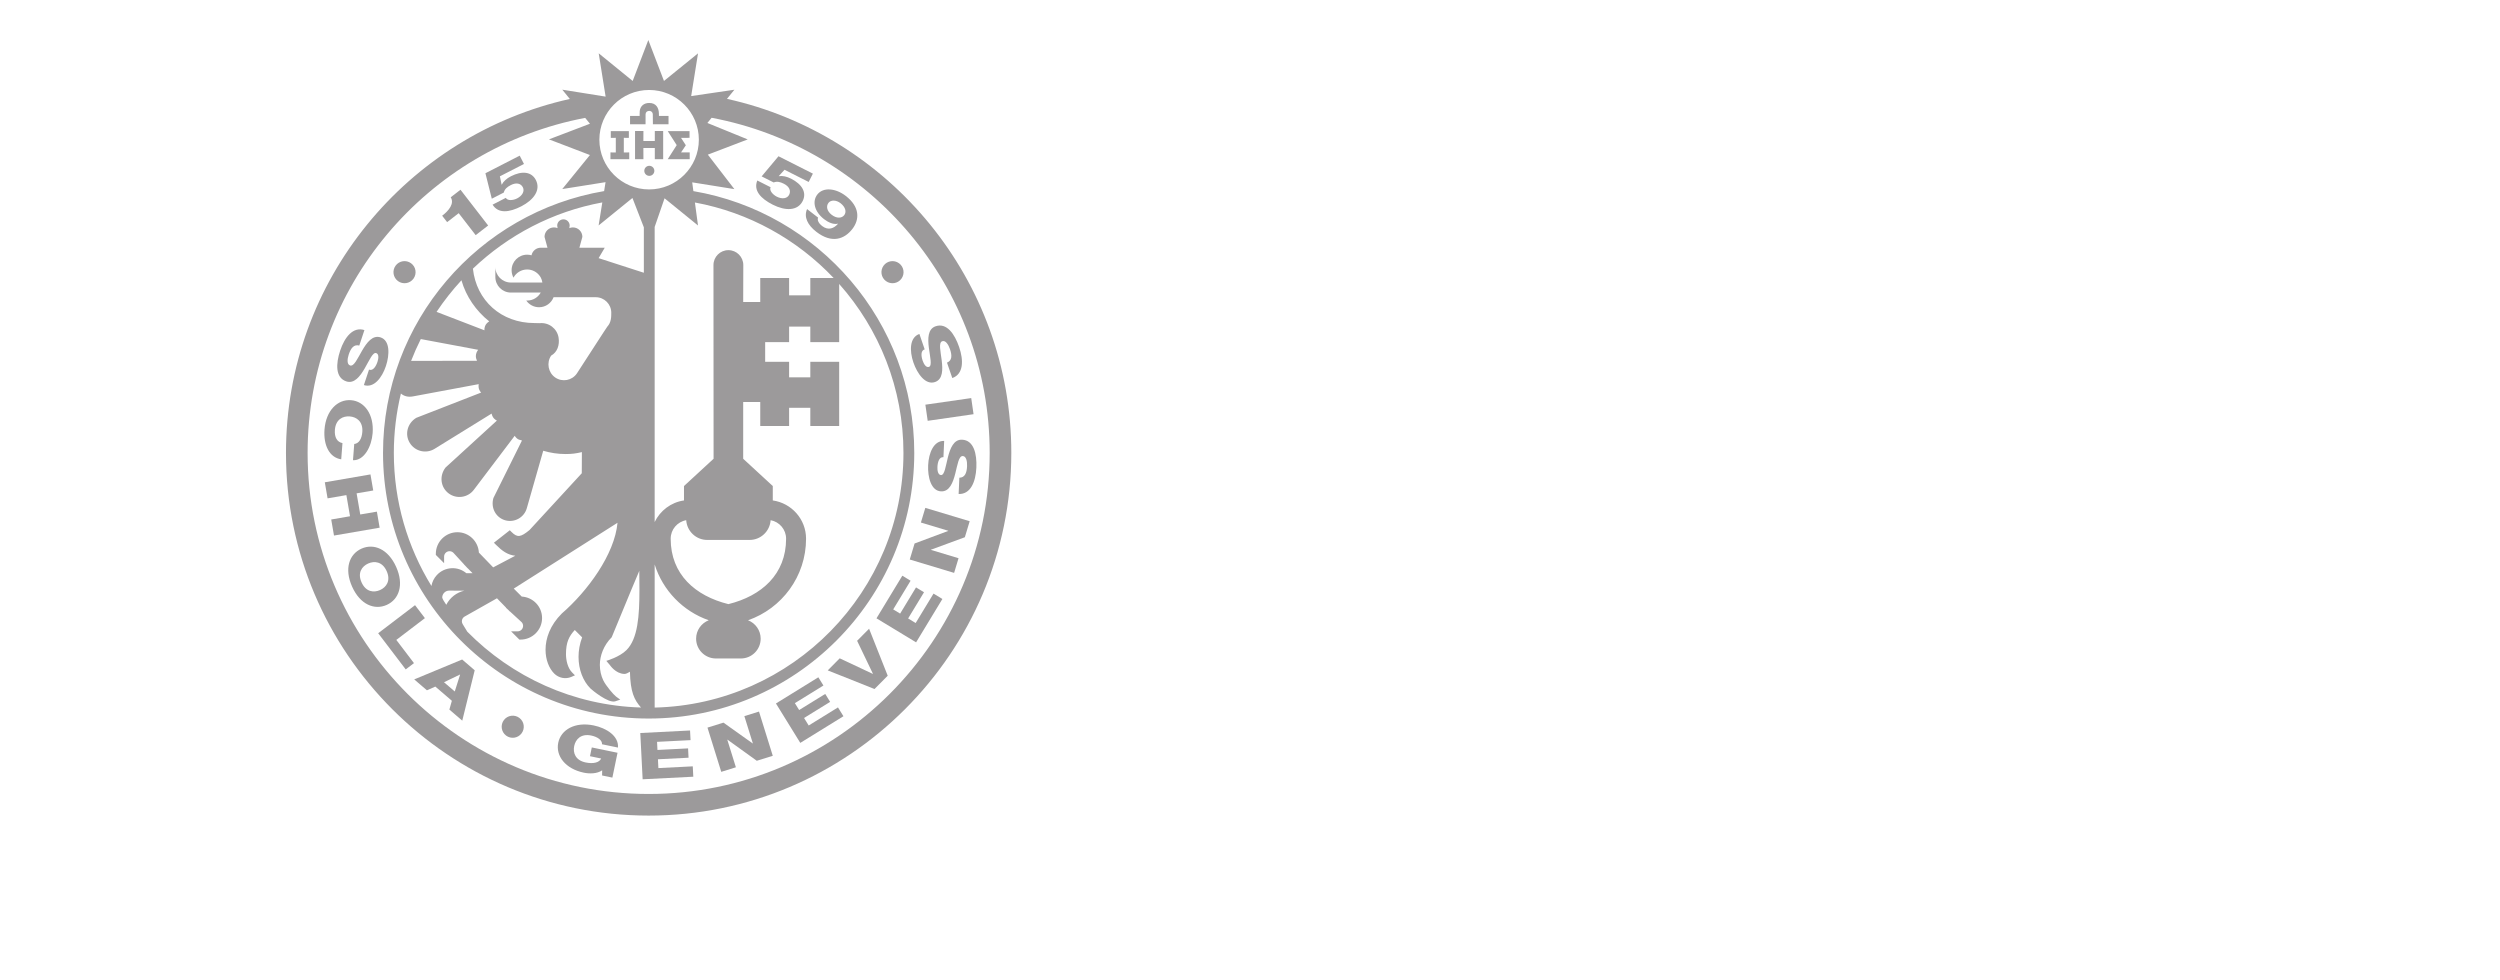
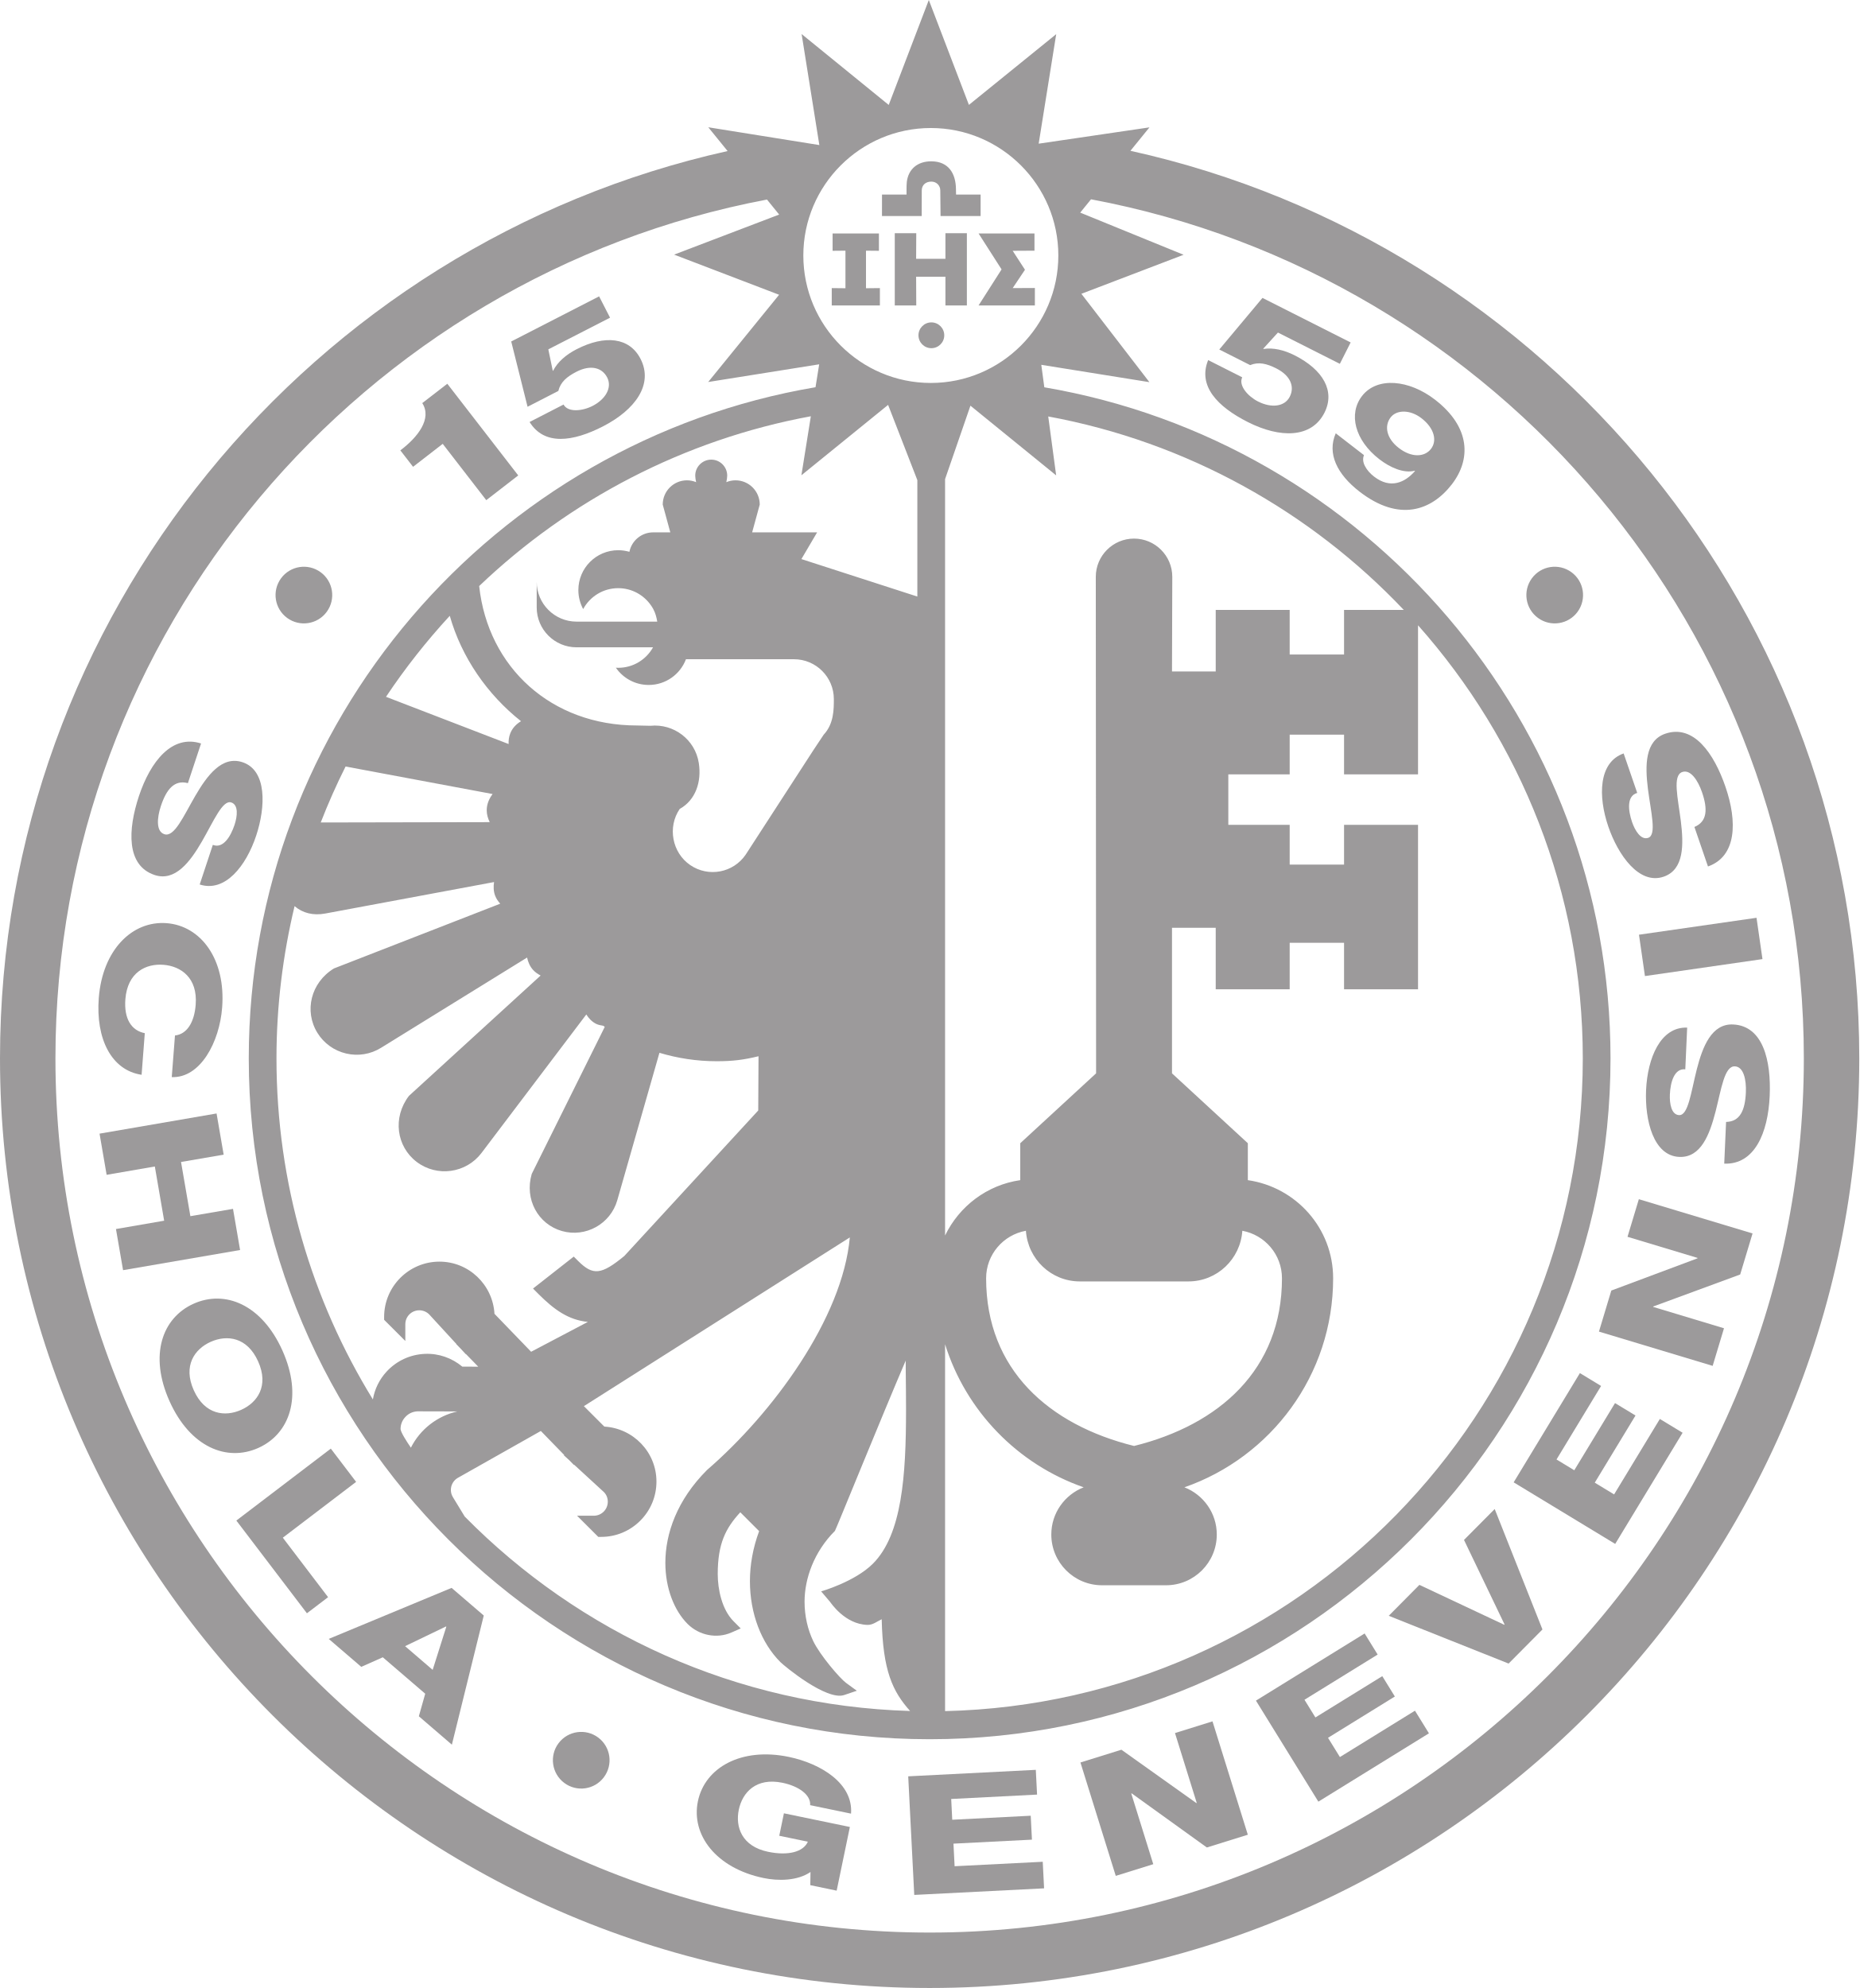
- <svg xmlns="http://www.w3.org/2000/svg" version="1.1" id="svg2" xml:space="preserve" width="334.76" height="131.12" viewBox="0 0 334.76 131.12">
+ <svg xmlns="http://www.w3.org/2000/svg" version="1.1" id="svg2" xml:space="preserve" width="97.125" height="103.851" viewBox="0 0 97.125 103.851">
  <defs id="defs6" />
-   <g id="g8" transform="matrix(1.333333,0,0,-1.333333,0,131.12)">
+   <g id="g8" transform="matrix(1.333333,0,0,-1.333333,-38.29359,125.7601)">
    <g id="g10" transform="scale(0.1)">
      <path d="m 460.655,769.306 17.059,-22.062 12.523,9.687 -27.785,35.918 -9.812,-7.578 c 3.898,-6.055 -1.692,-13.34 -8.59,-18.516 l 4.984,-6.445 11.621,8.996" style="fill:#9c9a9b;fill-opacity:1;fill-rule:nonzero;stroke:none" id="path48" />
      <path d="m 505.948,790.025 c 0.863,3.515 3.356,5.597 7.109,7.531 5.477,2.813 10.004,1.699 12.032,-2.246 2.019,-3.945 -0.582,-8.496 -5.742,-11.152 -3.997,-2.051 -9.641,-2.61 -11.36,0.546 l -13.301,-6.835 c 5.754,-9.278 16.871,-7.813 28.766,-1.711 12.676,6.515 19.82,16.476 14.703,26.445 -4.316,8.41 -13.879,9.504 -25.07,3.762 -4.149,-2.129 -7.426,-4.993 -9.153,-8.371 l -0.16,-0.079 -1.746,8.411 24.184,12.41 -4.285,8.351 -34.434,-17.676 6.406,-25.578 12.051,6.192" style="fill:#9c9a9b;fill-opacity:1;fill-rule:nonzero;stroke:none" id="path50" />
      <path d="m 794.405,803.99 c -4.16,2.101 -8.398,3.078 -12.148,2.492 l -0.157,0.078 5.778,6.348 24.258,-12.247 4.23,8.368 -34.547,17.453 -16.918,-20.215 12.098,-6.113 c 3.348,1.375 6.504,0.586 10.266,-1.309 5.5,-2.785 7.257,-7.109 5.257,-11.055 -1.996,-3.964 -7.215,-4.531 -12.394,-1.914 -4.004,2.02 -7.781,6.27 -6.242,9.5 l -13.344,6.75 c -4.121,-10.117 3.594,-18.242 15.527,-24.277 12.719,-6.426 24.981,-6.348 30.039,3.652 4.258,8.438 -0.472,16.817 -11.703,22.489" style="fill:#9c9a9b;fill-opacity:1;fill-rule:nonzero;stroke:none" id="path52" />
      <path d="m 849.409,786.619 c -10.094,7.8 -22.652,9.101 -28.59,1.425 -5.414,-7.011 -2.824,-17.324 6.778,-24.758 4.175,-3.23 9.539,-5.632 13.843,-4.519 l 0.141,-0.109 c -3.945,-4.532 -9.629,-7.137 -16.027,-2.188 -1.465,1.125 -2.793,2.57 -3.543,4.055 -0.786,1.426 -1.008,3.008 -0.414,4.355 l -11.067,8.555 c -3.469,-7.949 0.504,-16.035 9.344,-22.871 15.453,-11.934 28.121,-7.481 36.133,2.871 7.449,9.648 7.527,22.266 -6.598,33.184 z m -1.57,-19.297 c -2.512,-3.243 -7.606,-3.508 -12.617,0.371 -4.872,3.769 -5.762,8.652 -3.172,12 2.308,3 7.613,3.097 12.066,-0.352 5.082,-3.926 6.191,-8.816 3.723,-12.019" style="fill:#9c9a9b;fill-opacity:1;fill-rule:nonzero;stroke:none" id="path54" />
      <path d="m 347.796,600.376 c 7.973,-2.636 13.824,5.051 18.469,13.067 4.672,8.086 8.145,16.488 11.547,15.363 2.902,-0.957 2.387,-5.43 1.285,-8.77 -1.586,-4.765 -4.574,-9.433 -8.512,-7.843 l -5.144,-15.528 c 9.988,-3.222 18.211,7.297 22.137,19.161 3.719,11.203 4.281,25.546 -5.359,28.742 -8.105,2.683 -13.918,-5.305 -18.531,-13.215 -4.649,-8.008 -8.199,-16.289 -12.105,-14.981 -3.277,1.086 -2.906,6.34 -1.352,11.016 2.172,6.582 5.289,10.375 10.59,8.984 l 5.152,15.539 c -11.351,3.653 -19.809,-6.972 -24.355,-20.656 -4.336,-13.105 -5.016,-27.168 6.18,-30.879" style="fill:#9c9a9b;fill-opacity:1;fill-rule:nonzero;stroke:none" id="path56" />
      <path d="m 342.679,522.107 1.25,16.308 c -5.285,1.024 -8.195,5.664 -7.609,13.301 0.82,10.516 8.016,14.024 14.906,13.485 6.883,-0.536 13.457,-5.098 12.645,-15.614 -0.52,-6.847 -3.371,-11.574 -8.117,-12.082 l -1.262,-16.308 c 11.211,-0.438 18.711,13.722 19.742,27.246 1.469,18.926 -8.305,32.031 -21.754,33.07 -13.445,1.031 -25.117,-10.414 -26.582,-29.359 -1.215,-15.879 4.891,-28.27 16.781,-30.047" style="fill:#9c9a9b;fill-opacity:1;fill-rule:nonzero;stroke:none" id="path58" />
      <path d="m 378.491,469.576 -16.703,-2.86 -3.66,21.231 16.703,2.871 -2.781,16.133 -45.848,-7.903 2.777,-16.133 18.883,3.266 3.656,-21.242 -18.883,-3.262 2.785,-16.121 45.844,7.898 -2.773,16.122" style="fill:#9c9a9b;fill-opacity:1;fill-rule:nonzero;stroke:none" id="path60" />
      <path d="m 397.85,414.079 c -8.097,18.055 -22.476,23.856 -34.789,18.34 -12.305,-5.527 -17.539,-20.117 -9.445,-38.183 8.098,-18.055 22.469,-23.84 34.777,-18.332 12.317,5.519 17.547,20.109 9.457,38.175 z m -16.152,-23.242 c -6.301,-2.824 -14.254,-1.965 -18.578,7.676 -4.316,9.629 0.336,16.152 6.637,18.973 6.301,2.812 14.258,1.953 18.578,-7.676 4.32,-9.629 -0.32,-16.152 -6.637,-18.973" style="fill:#9c9a9b;fill-opacity:1;fill-rule:nonzero;stroke:none" id="path62" />
      <path d="m 426.722,362.615 -9.911,13.027 -37.011,-28.184 27.652,-36.328 8.289,6.309 -17.734,23.308 28.715,21.868" style="fill:#9c9a9b;fill-opacity:1;fill-rule:nonzero;stroke:none" id="path64" />
      <path d="m 415.991,301.091 12.754,-10.949 8.434,3.75 16.617,-14.277 -2.496,-8.836 12.941,-11.125 12.492,50.597 -12.605,10.828 z m 40.723,-12.129 -10.805,9.285 16.016,7.715 0.136,-0.105 -5.347,-16.895" style="fill:#9c9a9b;fill-opacity:1;fill-rule:nonzero;stroke:none" id="path66" />
      <path d="m 593.757,244.724 c 6.457,-1.336 11.14,-4.766 10.847,-8.77 l 16.02,-3.32 c 0.902,11.727 -11.66,19.59 -24.406,22.235 -18.606,3.859 -32.848,-4.18 -35.586,-17.383 -2.739,-13.203 7.136,-26.231 25.742,-30.086 5.687,-1.18 13.238,-1.153 18.371,2.371 l -0.082,-5.164 10.332,-2.149 5.176,24.95 -25.84,5.355 -1.824,-8.801 11.199,-2.324 c -1.723,-3.965 -7.637,-5.605 -15.563,-3.957 -10.332,2.141 -12.894,9.727 -11.492,16.484 1.406,6.758 6.766,12.707 17.106,10.559" style="fill:#9c9a9b;fill-opacity:1;fill-rule:nonzero;stroke:none" id="path68" />
      <path d="m 661.206,212.029 -0.449,8.847 30.746,1.563 -0.477,9.375 -30.75,-1.574 -0.406,8.136 33.641,1.719 -0.493,9.695 -49.988,-2.539 2.363,-46.465 50.868,2.579 -0.528,10.41 -34.527,-1.746" style="fill:#9c9a9b;fill-opacity:1;fill-rule:nonzero;stroke:none" id="path70" />
      <path d="m 747.546,264.204 8.523,-27.371 -0.168,-0.05 -29.347,20.89 -16.047,-5 13.836,-44.426 14.695,4.582 -8.621,27.684 0.168,0.059 29.449,-21.2 16.047,5 -13.84,44.414 -14.695,-4.582" style="fill:#9c9a9b;fill-opacity:1;fill-rule:nonzero;stroke:none" id="path72" />
      <path d="m 812.159,254.802 -4.66,7.539 26.187,16.18 -4.925,7.98 -26.2,-16.183 -4.281,6.933 28.668,17.707 -5.101,8.262 -42.582,-26.309 24.453,-39.582 43.324,26.77 -5.477,8.867 -29.406,-18.164" style="fill:#9c9a9b;fill-opacity:1;fill-rule:nonzero;stroke:none" id="path74" />
      <path d="m 860.776,339.869 15.891,-33.114 -0.125,-0.129 -33.235,15.637 -12.019,-12.121 46.969,-18.711 13.258,13.359 -18.711,47.188 -12.028,-12.109" style="fill:#9c9a9b;fill-opacity:1;fill-rule:nonzero;stroke:none" id="path76" />
      <path d="m 919.585,357.701 -7.578,4.601 15.965,26.317 -8.028,4.863 -15.961,-26.317 -6.961,4.227 17.465,28.801 -8.301,5.039 -25.953,-42.801 39.782,-24.125 26.41,43.555 -8.914,5.402 -17.926,-29.562" style="fill:#9c9a9b;fill-opacity:1;fill-rule:nonzero;stroke:none" id="path78" />
      <path d="m 924.839,458.63 27.453,-8.273 -0.047,-0.164 -33.75,-12.617 -4.848,-16.086 44.551,-13.426 4.442,14.734 -27.766,8.371 0.055,0.164 34.054,12.532 4.844,16.082 -44.547,13.418 -4.441,-14.735" style="fill:#9c9a9b;fill-opacity:1;fill-rule:nonzero;stroke:none" id="path80" />
      <path d="m 966.194,541.822 c -8.394,0.371 -11.926,-8.621 -14.219,-17.598 -2.289,-9.051 -3.335,-18.074 -6.921,-17.918 -3.063,0.137 -3.774,4.57 -3.618,8.086 0.219,5.008 1.821,10.312 6.043,9.852 l 0.731,16.347 c -10.488,0.383 -15.535,-11.992 -16.098,-24.472 -0.519,-11.778 2.844,-25.743 12.996,-26.188 8.532,-0.383 11.938,8.883 14.227,17.762 2.293,8.972 3.469,17.898 7.57,17.722 3.449,-0.152 4.52,-5.312 4.305,-10.234 -0.309,-6.941 -2.27,-11.434 -7.754,-11.543 l -0.723,-16.348 c 11.914,-0.437 17.168,12.102 17.809,26.504 0.613,13.809 -2.563,27.5 -14.348,28.028" style="fill:#9c9a9b;fill-opacity:1;fill-rule:nonzero;stroke:none" id="path82" />
      <path d="m 931.667,560.786 46.047,6.645 -2.332,16.188 -46.051,-6.629 2.336,-16.204" style="fill:#9c9a9b;fill-opacity:1;fill-rule:nonzero;stroke:none" id="path84" />
      <path d="m 939.003,599.724 c 8.07,2.773 7.847,12.645 6.73,21.746 -1.16,9.18 -3.332,17.922 0.555,19.258 3.262,1.125 6.152,-3.281 7.75,-7.938 2.258,-6.582 2.074,-11.476 -2.984,-13.586 l 5.308,-15.476 c 11.25,3.953 11.555,17.539 6.863,31.191 -4.476,13.055 -12.449,24.637 -23.601,20.821 -7.949,-2.727 -7.942,-12.395 -6.793,-21.582 1.184,-9.27 3.508,-18.047 0.117,-19.211 -2.894,-0.985 -5.187,2.871 -6.328,6.191 -1.625,4.75 -2.074,10.266 2.023,11.398 l -5.32,15.477 c -9.887,-3.484 -10.058,-16.844 -6.004,-28.66 3.824,-11.152 12.067,-22.93 21.684,-19.629" style="fill:#9c9a9b;fill-opacity:1;fill-rule:nonzero;stroke:none" id="path86" />
      <path d="m 506.05,260.24 c -3.692,-4.891 -2.703,-11.852 2.187,-15.547 4.899,-3.699 11.856,-2.715 15.535,2.179 3.703,4.903 2.727,11.856 -2.168,15.547 -4.906,3.692 -11.863,2.715 -15.554,-2.179" style="fill:#9c9a9b;fill-opacity:1;fill-rule:nonzero;stroke:none" id="path88" />
      <path d="m 415.229,703.513 c 3.614,4.961 2.532,11.895 -2.422,15.508 -4.96,3.613 -11.894,2.539 -15.515,-2.422 -3.613,-4.961 -2.531,-11.895 2.422,-15.508 4.961,-3.613 11.902,-2.531 15.515,2.422" style="fill:#9c9a9b;fill-opacity:1;fill-rule:nonzero;stroke:none" id="path90" />
      <path d="m 887.347,716.599 c -3.614,-4.961 -2.528,-11.895 2.433,-15.508 4.949,-3.613 11.895,-2.531 15.508,2.422 3.613,4.961 2.527,11.895 -2.422,15.508 -4.961,3.613 -11.894,2.539 -15.519,-2.422" style="fill:#9c9a9b;fill-opacity:1;fill-rule:nonzero;stroke:none" id="path92" />
      <path d="m 679.604,837.654 -9.011,-14.121 h 22.058 v 6.836 l -8.691,-0.04 4.812,7.188 -4.812,7.422 8.535,0.047 v 6.75 h -21.902 l 9.011,-14.082" style="fill:#9c9a9b;fill-opacity:1;fill-rule:nonzero;stroke:none" id="path94" />
      <path d="m 631.929,830.329 -5.442,-0.058 v 14.715 l 5.063,-0.047 v 6.797 h -18.149 v -6.797 l 5.039,0.047 v -14.715 l -5.371,0.058 v -6.796 h 18.86 v 6.796" style="fill:#9c9a9b;fill-opacity:1;fill-rule:nonzero;stroke:none" id="path96" />
      <path d="m 657.612,841.794 h -11.484 l 0.051,10.039 h -8.418 v -28.3 h 8.418 l -0.051,11.25 h 11.484 v -11.25 h 8.399 v 28.3 h -8.399 v -10.039" style="fill:#9c9a9b;fill-opacity:1;fill-rule:nonzero;stroke:none" id="path98" />
      <path d="m 648.335,868.572 c 0,2.129 1.535,3.476 3.762,3.476 2,0 3.496,-1.523 3.496,-3.476 l 0.105,-10 h 15.692 v 8.398 h -9.618 l -0.039,2.149 c -0.058,6.023 -2.843,10.878 -9.695,10.878 -5.266,0 -8.906,-2.949 -9.555,-8.007 -0.113,-1.075 -0.113,-2.207 -0.113,-3.313 v -1.707 h -9.609 l -0.012,-8.398 h 15.566 l 0.02,10" style="fill:#9c9a9b;fill-opacity:1;fill-rule:nonzero;stroke:none" id="path100" />
      <path d="m 652.097,816.892 c -2.786,0 -5.051,-2.266 -5.051,-5.059 0,-2.785 2.265,-5.05 5.051,-5.05 2.793,0 5.054,2.265 5.054,5.05 0,2.793 -2.261,5.059 -5.054,5.059" style="fill:#9c9a9b;fill-opacity:1;fill-rule:nonzero;stroke:none" id="path102" />
      <path d="m 730.093,884.119 7.453,9.179 -43.406,-6.387 6.871,42.911 -34.2,-27.715 -15.714,41.094 -15.704,-41.114 -34.128,27.774 6.945,-43.496 -43.508,6.972 7.563,-9.316 c -162.883,-36.25 -285.063,-181.836 -285.063,-355.469 0,-200.84 163.391,-364.23 364.219,-364.23 200.832,0 364.219,163.39 364.219,364.23 0,173.809 -122.418,319.5 -285.547,355.567 z m -78.203,8.925 c 27.542,0 49.953,-22.402 49.953,-49.941 0,-27.539 -22.411,-49.942 -49.953,-49.942 -27.543,0 -49.954,22.403 -49.954,49.942 0,27.539 22.411,49.941 49.954,49.941 z m 45.996,-113.008 c 54.355,-10.019 102.754,-37.218 139.296,-75.8 h -23.398 v -17.461 h -21.301 v 17.461 h -28.98 v -24.114 h -17.129 c 0,0 0.113,36.711 0.113,37.082 0,8.262 -6.722,14.981 -14.984,14.981 -8.262,0 -14.985,-6.719 -14.985,-14.981 0,-0.371 0.118,-194.531 0.118,-194.531 l -29.715,-27.383 v -14.464 c -13.071,-1.883 -23.926,-10.262 -29.453,-21.688 v 296.348 l 9.937,28.769 33.586,-27.304 z m 13.886,-419.55 c -7.414,-2.903 -12.683,-10.071 -12.683,-18.496 0,-10.977 8.906,-19.883 19.89,-19.883 h 25.047 c 10.989,0 19.895,8.906 19.895,19.883 0,8.425 -5.27,15.593 -12.68,18.496 33.895,11.804 58.266,43.965 58.266,81.894 0,19.629 -14.547,35.723 -33.418,38.446 v 14.464 l -29.715,27.383 v 57.031 h 17.129 v -24.101 h 28.98 v 18.223 h 21.301 v -18.223 h 28.984 v 64.433 h -28.984 v -15.585 h -21.301 v 15.585 h -24.043 v 19.766 h 24.043 v 15.574 h 21.301 v -15.574 h 28.984 v 58.418 c 40.137,-45.176 64.551,-104.609 64.551,-169.668 0,-139.082 -111.539,-252.519 -249.851,-255.754 v 143.742 c 8.187,-26.191 28.449,-47.05 54.304,-56.054 z m -38.222,81.894 c 0,9.324 6.738,17.031 15.59,18.614 0.75,-11.063 9.871,-19.844 21.128,-19.844 h 42.539 c 11.25,0 20.375,8.769 21.125,19.844 8.821,-1.622 15.528,-9.317 15.528,-18.614 0,-35.82 -24.68,-57.461 -57.949,-65.695 -33.274,8.234 -57.961,29.875 -57.961,65.695 z m -193.352,189.727 c -1.351,-1.797 -2.305,-3.926 -2.305,-6.348 0,-1.699 0.477,-3.242 1.172,-4.668 l -66.203,-0.129 c 2.91,7.492 6.153,14.797 9.731,21.926 z m -41.766,38.086 c 7.497,11.23 15.86,21.836 24.985,31.738 4.601,-16.23 14.676,-30.82 27.91,-41.289 -1.82,-1.106 -3.395,-2.656 -4.223,-4.805 -0.527,-1.367 -0.699,-2.765 -0.629,-4.14 z m -23.792,-84.903 c 0,0 31.664,5.907 66.125,12.325 -0.262,-1.778 -0.247,-3.614 0.453,-5.411 0.457,-1.191 1.179,-2.168 1.961,-3.066 l -65.137,-25.363 c -9.106,-5.555 -11.738,-16.746 -6.485,-25.235 2.54,-4.109 6.536,-6.98 11.243,-8.093 4.707,-1.114 9.566,-0.313 13.679,2.226 l 57.227,35.371 c 0.394,-1.758 1.07,-3.457 2.375,-4.883 0.848,-0.937 1.879,-1.601 2.934,-2.16 l -51.594,-47.156 c -6.481,-8.476 -4.903,-19.855 3.051,-25.879 7.964,-6.027 19.351,-4.445 25.378,3.516 l 41.059,54.258 c 0.945,-1.485 2.145,-2.825 3.84,-3.672 0.902,-0.449 1.851,-0.586 2.797,-0.754 0.203,-0.145 0.39,-0.301 0.59,-0.438 l -28.61,-57.617 c -2.91,-9.953 2.5,-19.687 11.813,-22.363 9.312,-2.649 19.047,2.762 21.711,12.07 l 16.511,57.754 c 7.106,-2.129 14.621,-3.301 22.411,-3.301 6.339,0 10.503,0.528 16.41,1.953 -0.055,-10.429 -0.11,-20.332 -0.114,-21.25 -1.386,-1.503 -52.472,-57.011 -52.472,-57.011 -8.996,-7.383 -12.258,-7.774 -18.106,-1.934 l -1.699,1.699 -15.961,-12.519 2.164,-2.168 c 6.012,-6.016 11.672,-10.156 19.324,-10.899 -11.101,-5.839 -20.57,-10.832 -22.23,-11.699 -1.723,1.778 -9.996,10.352 -14.359,14.871 -0.657,11.367 -10.028,20.442 -21.559,20.442 -11.949,0 -21.672,-9.719 -21.672,-21.66 v -1.133 l 8.305,-8.301 v 6.562 c 0,1.465 0.562,2.832 1.594,3.868 2.132,2.129 5.613,2.129 7.746,0 0,0 6.39,-6.954 10.644,-11.582 l -0.047,-0.051 1.715,-1.766 c 1.207,-1.308 2.043,-2.207 2.043,-2.207 l 0.055,0.059 4.812,-4.942 -6.23,0.012 c -4.113,3.406 -9.223,5.223 -14.602,5.008 -5.789,-0.235 -11.14,-2.695 -15.07,-6.953 -2.848,-3.086 -4.664,-6.856 -5.375,-10.899 -23.934,38.926 -37.766,84.688 -37.766,133.633 0,20.527 2.5,40.477 7.09,59.629 3.188,-2.734 7.309,-3.77 12.028,-2.891 z m 29.5,-201.855 c 0,1.601 0.64,3.301 1.839,4.57 1.246,1.387 2.953,2.168 4.813,2.246 l 15.586,-0.039 c -7.789,-1.777 -14.504,-6.894 -18.196,-14.199 -1.91,2.773 -3.839,5.898 -4.042,7.207 0,0.078 0,0.156 0,0.215 z m 19.847,-22.734 c 0.34,1.414 1.199,2.617 2.434,3.398 l 32.676,18.457 9.144,-9.406 -0.133,-0.106 2.254,-2.07 1.68,-1.719 0.101,0.078 11.668,-10.722 c 2.039,-2.051 2.039,-5.528 -0.093,-7.657 -1.032,-1.023 -2.411,-1.601 -3.871,-1.601 h -6.559 l 8.309,-8.293 h 1.125 c 5.785,-0.008 11.222,2.258 15.32,6.34 4.094,4.101 6.348,9.531 6.348,15.332 0,11.523 -9.063,20.879 -20.418,21.543 -2.551,2.558 -6.2,6.191 -8.008,8.008 5.199,3.3 95.75,60.761 104.183,66.101 -2.84,-31.668 -30.164,-68.836 -55.941,-91.113 -11.801,-11.797 -16.328,-24.961 -16.328,-36.367 0,-10.067 3.527,-18.758 8.703,-23.934 4.535,-4.531 11.445,-5.898 17.191,-3.371 l 3.633,1.594 -2.805,2.812 c -4.57,4.571 -6.199,12.539 -6.199,18.477 0,11.914 3.078,17.969 8.836,24.219 1.219,-1.211 3.781,-3.782 7.383,-7.383 -2.438,-6.582 -3.609,-13.223 -3.609,-19.59 0,-12.734 4.496,-24.277 11.937,-31.719 1.555,-1.555 18.047,-15.234 24.981,-12.91 l 4.964,1.68 -4.226,3.086 c -2.422,1.777 -10.227,10.867 -12.871,16.414 -2.117,4.433 -3.379,9.757 -3.379,15.382 0,9.063 3.707,19.559 11.902,27.754 0.438,0.645 18.508,45.235 27.727,66.719 0.004,-0.488 0.015,-4.219 0.015,-4.219 0.059,-5.058 0.114,-10.058 0.114,-14.961 0,-25.949 -1.575,-48.984 -12.985,-60.398 -7.09,-7.094 -20.273,-10.844 -20.273,-10.844 l 3.418,-4.023 c 0.332,-0.379 5.812,-8.828 14.68,-9.11 2.117,-0.078 3.781,1.348 5.621,2.215 0.464,-20.32 4.293,-28.289 11.125,-35.945 -68.168,2.012 -129.727,30.77 -174.489,76.18 l -4.597,7.55 c -0.547,0.868 -0.828,1.856 -0.828,2.872 0,0.41 0.05,0.828 0.14,1.25 z m 137.192,363.457 6.16,10.468 h -25.457 l 2.976,10.887 c 0,5.246 -4.25,9.504 -9.504,9.504 -1.273,0 -2.484,-0.266 -3.589,-0.723 0.207,0.957 0.347,1.864 0.347,2.559 0,3.457 -2.801,6.269 -6.258,6.269 -3.457,0 -6.269,-2.812 -6.269,-6.269 0,-0.695 0.14,-1.602 0.351,-2.559 -1.109,0.457 -2.312,0.723 -3.586,0.723 -5.253,0 -9.5,-4.258 -9.5,-9.504 l 2.969,-10.887 h -6.711 c -4.605,0 -8.445,-3.281 -9.312,-7.617 -1.399,0.391 -2.864,0.625 -4.375,0.625 -8.633,0 -15.625,-6.992 -15.625,-15.625 0,-2.695 0.691,-5.234 1.883,-7.441 2.644,4.883 7.8,8.195 13.73,8.195 5.32,0 10.012,-2.668 12.832,-6.73 0.332,-0.469 0.637,-0.957 0.906,-1.465 0.813,-1.496 1.274,-3.176 1.555,-4.914 h -31.602 c -8.632,0 -15.625,7.004 -15.625,15.617 v -3.262 -3.535 -3.262 c 0,-8.633 6.993,-15.625 15.625,-15.625 h 29.954 c -2.668,-4.785 -7.766,-8.027 -13.645,-8.027 -0.305,0 -0.605,0.019 -0.918,0.039 2.82,-4.082 7.527,-6.758 12.871,-6.758 6.668,0 12.356,4.188 14.59,10.078 h 42.313 c 8.625,0 15.625,-6.992 15.625,-15.613 0,-4.016 0.023,-9.668 -3.985,-13.957 l -3.894,-5.852 -26.657,-41.132 c -4.863,-7.137 -14.578,-8.973 -21.718,-4.102 -7.118,4.856 -8.993,14.875 -4.129,22.004 6.199,3.445 8.633,10.586 7.472,18.008 -1.433,9.179 -9.824,15.496 -18.964,14.57 l -5.25,0.117 c -33.418,0 -58.375,22.598 -61.829,54.629 35.27,33.653 80.098,57.324 129.946,66.524 l -3.703,-23.125 33.968,27.578 11.457,-29.473 v -45.617 z m 50.242,-538.118 c -188.86,0 -342.5,153.653 -342.5,342.512 0,167.07 120.273,306.504 278.773,336.465 l 4.774,-5.879 -41.157,-15.695 41.133,-15.731 -27.781,-34.179 43.484,6.933 -1.437,-8.976 c -125.863,-21.336 -222.047,-131.094 -222.047,-262.938 0,-147.09 119.668,-266.769 266.758,-266.769 147.09,0 266.758,119.679 266.758,266.769 0,131.777 -96.067,241.473 -221.829,262.91 l -1.183,8.809 42.355,-6.797 -26.648,34.617 40.039,15.293 -40.496,16.516 4.234,5.215 c 158.735,-29.766 279.27,-169.317 279.27,-336.563 0,-188.859 -153.649,-342.512 -342.5,-342.512" style="fill:#9c9a9b;fill-opacity:1;fill-rule:nonzero;stroke:none" id="path104" />
    </g>
  </g>
</svg>
